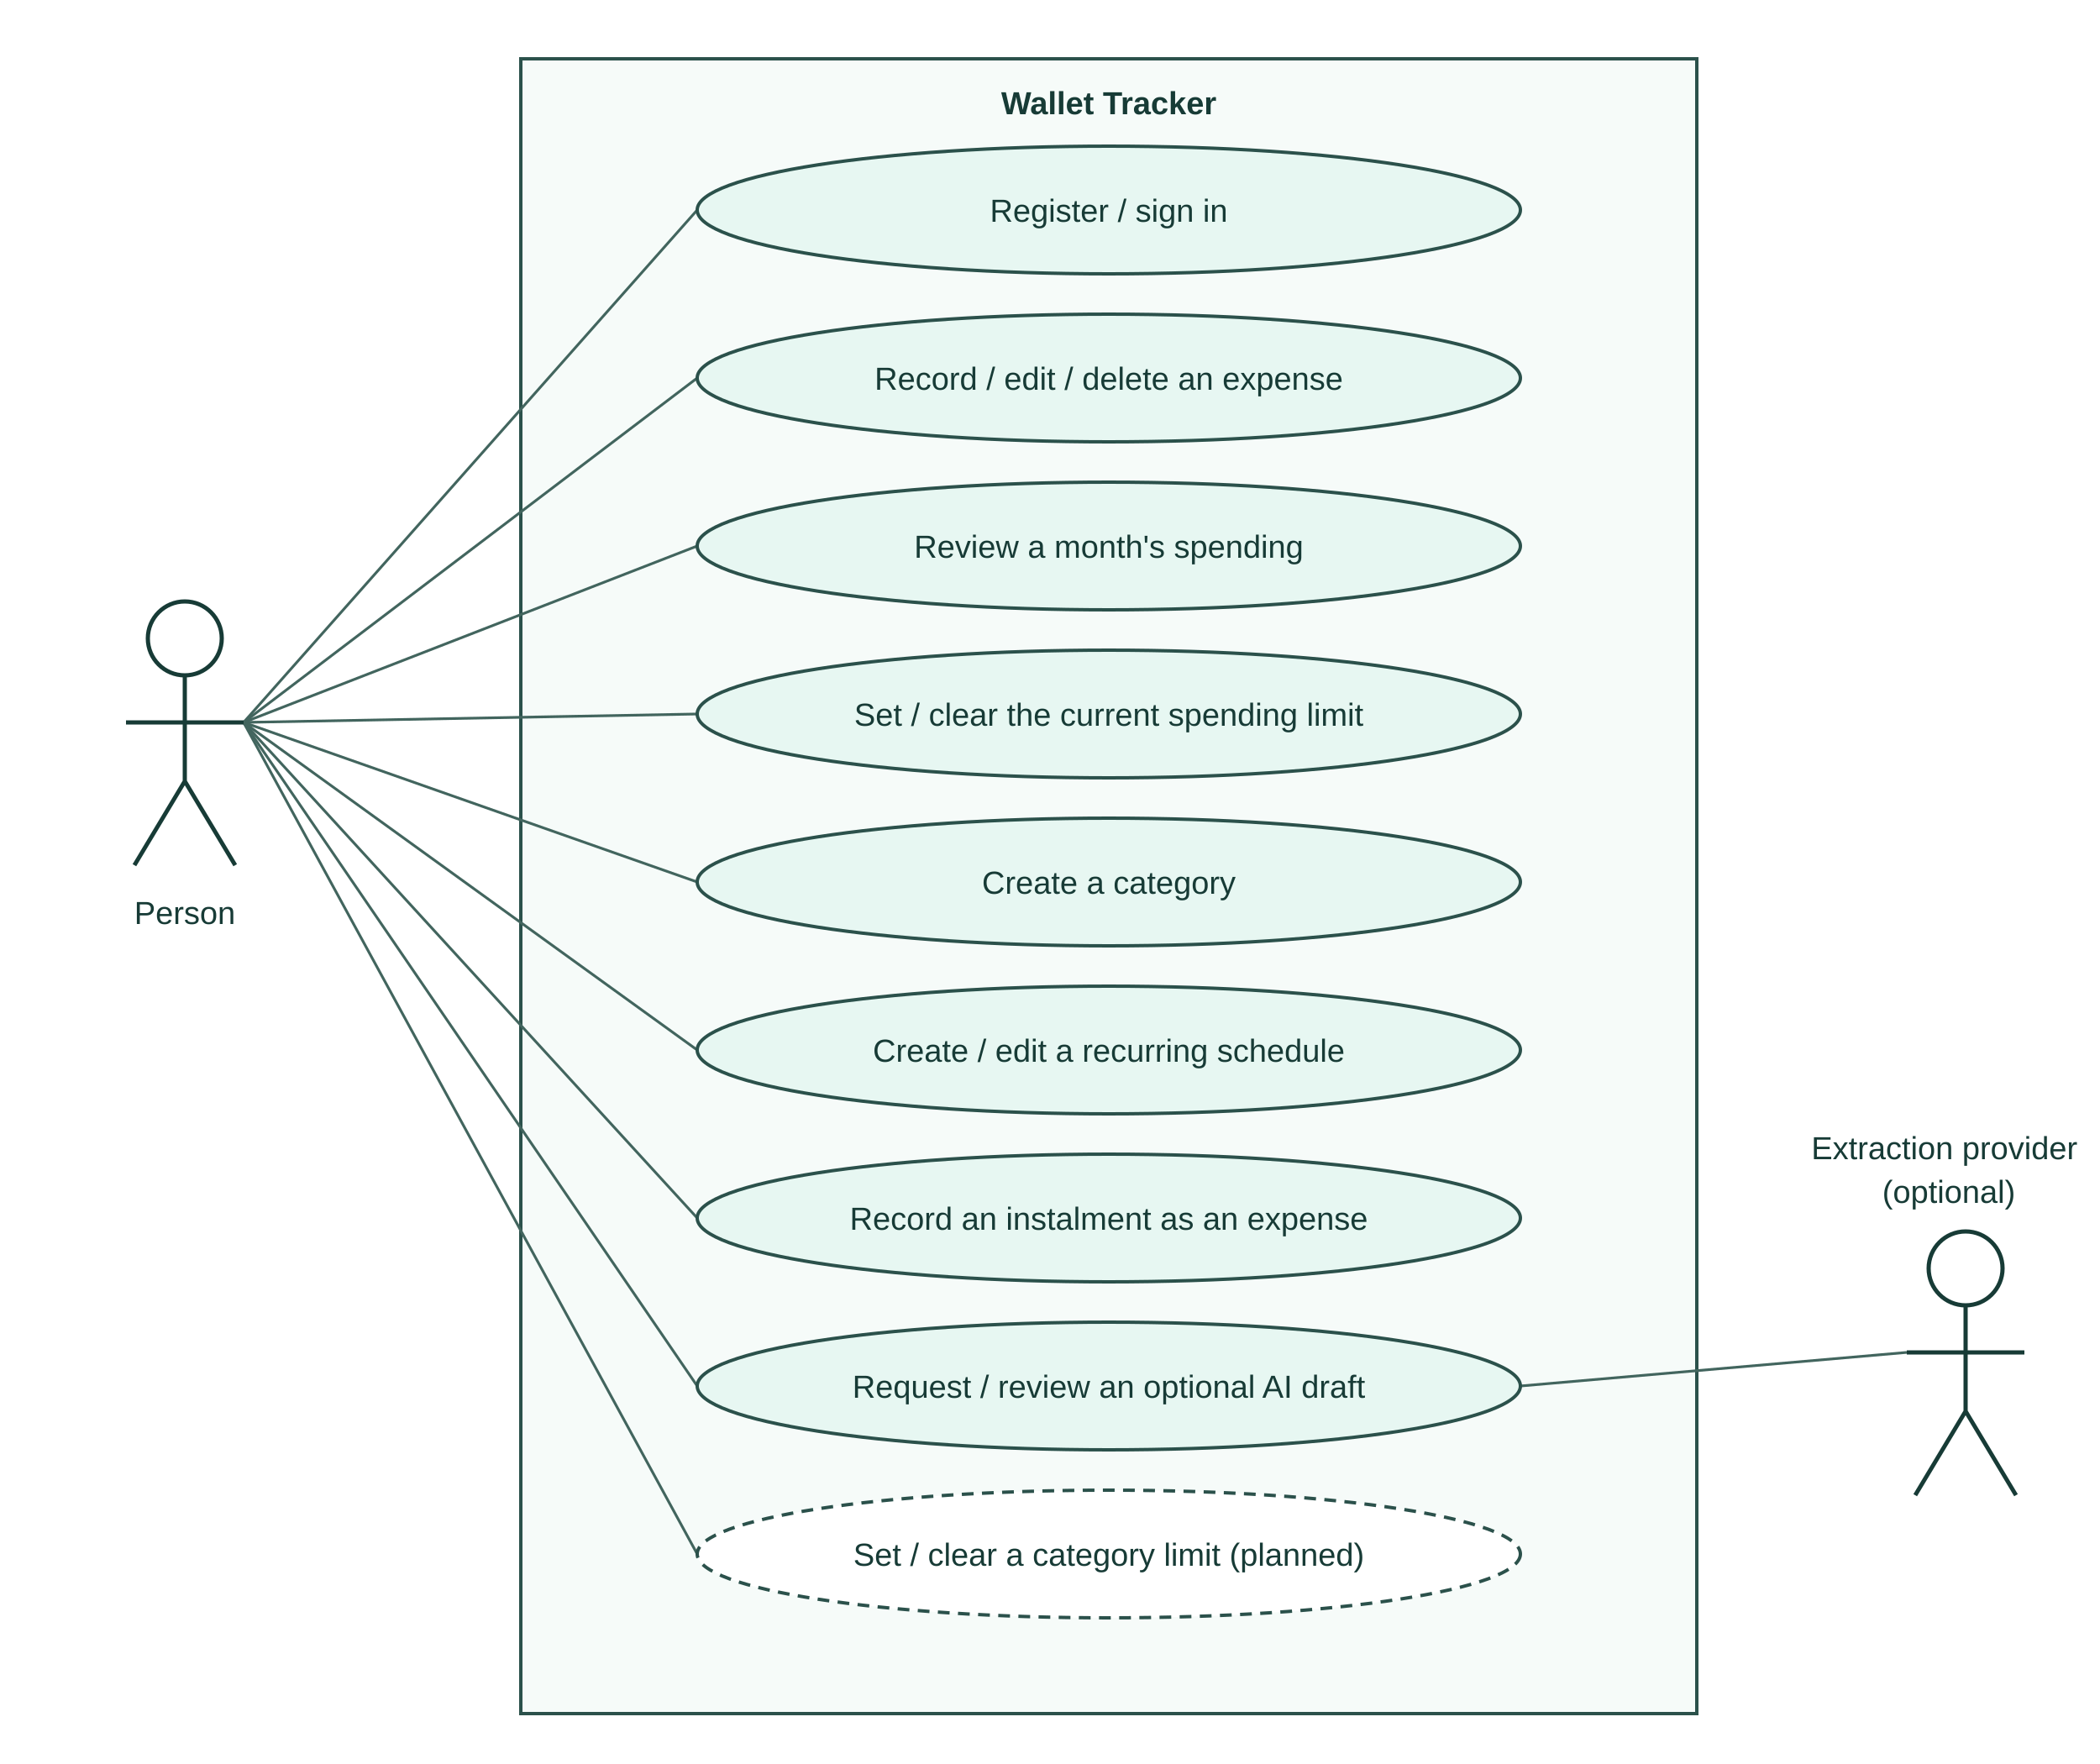
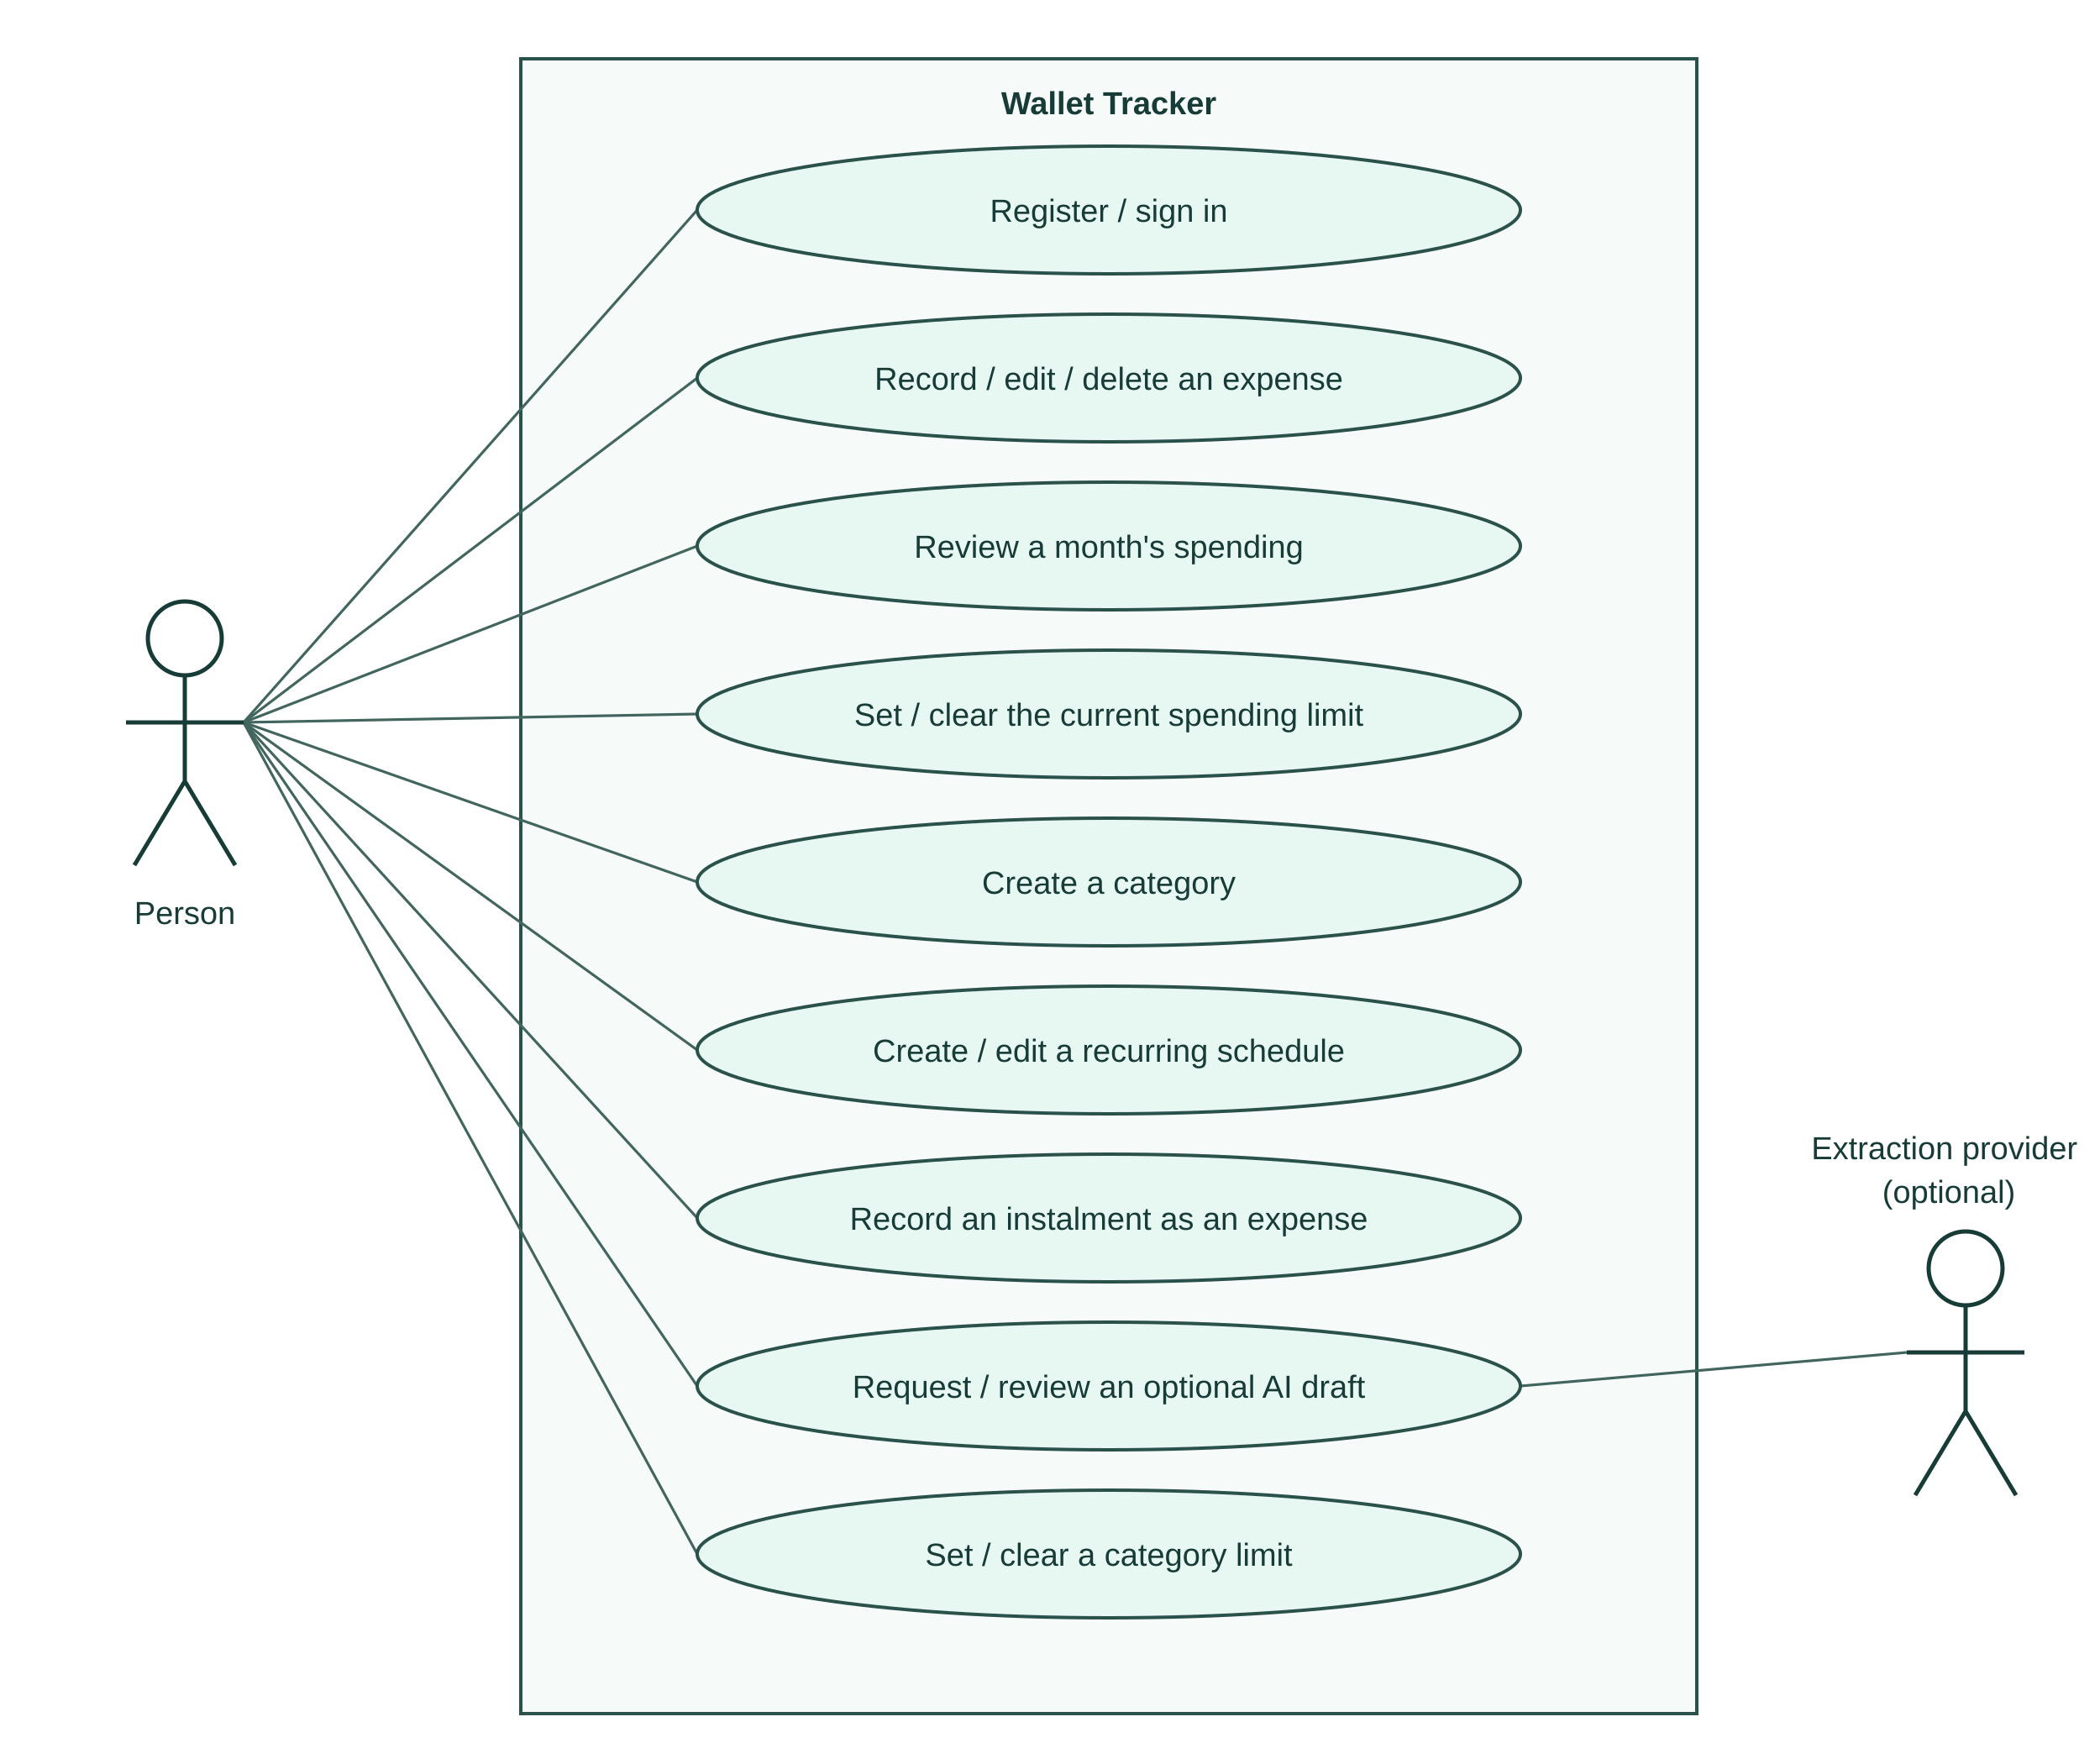
<svg xmlns="http://www.w3.org/2000/svg" width="1250" height="1050" viewBox="0 0 1250 1050" role="img" aria-labelledby="title desc">
  <style>
    text { font-family: Arial, sans-serif; fill: #173b36; font-size: 19px; }
    .boundary { fill: #f6fbf9; stroke: #2b514b; stroke-width: 2; }
    .case { fill: #e7f7f2; stroke: #2b514b; stroke-width: 2; }
    .planned { fill: #ffffff; stroke: #2b514b; stroke-width: 2; stroke-dasharray: 7 5; }
    .line { fill: none; stroke: #42655e; stroke-width: 1.6; }
    .actor { fill: none; stroke: #173b36; stroke-width: 2.5; }
    .label { text-anchor: middle; }
  </style>
  <rect width="1250" height="1050" fill="#ffffff" />
  <rect class="boundary" x="310" y="35" width="700" height="985" />
  <text x="660" y="68" class="label" font-weight="bold">Wallet Tracker</text>
  <g class="line">
    <path d="M145 430 L415 125" />
    <path d="M145 430 L415 225" />
    <path d="M145 430 L415 325" />
    <path d="M145 430 L415 425" />
    <path d="M145 430 L415 525" />
    <path d="M145 430 L415 625" />
    <path d="M145 430 L415 725" />
    <path d="M145 430 L415 825" />
    <path d="M145 430 L415 925" />
    <path d="M905 825 L1135 805" />
  </g>
  <g class="actor">
    <circle cx="110" cy="380" r="22" />
    <path d="M110 402 V465 M75 430 H145 M110 465 L80 515 M110 465 L140 515" />
    <circle cx="1170" cy="755" r="22" />
    <path d="M1170 777 V840 M1135 805 H1205 M1170 840 L1140 890 M1170 840 L1200 890" />
  </g>
  <text class="label" x="110" y="550">Person</text>
  <text class="label" x="1160" y="690">
    <tspan x="1160">Extraction provider</tspan>
    <tspan x="1160" dy="26">(optional)</tspan>
  </text>
  <g class="case">
    <ellipse cx="660" cy="125" rx="245" ry="38" />
    <ellipse cx="660" cy="225" rx="245" ry="38" />
    <ellipse cx="660" cy="325" rx="245" ry="38" />
    <ellipse cx="660" cy="425" rx="245" ry="38" />
    <ellipse cx="660" cy="525" rx="245" ry="38" />
    <ellipse cx="660" cy="625" rx="245" ry="38" />
    <ellipse cx="660" cy="725" rx="245" ry="38" />
    <ellipse cx="660" cy="825" rx="245" ry="38" />
  </g>
-   <ellipse class="planned" cx="660" cy="925" rx="245" ry="38" />
+   <ellipse class="case" cx="660" cy="925" rx="245" ry="38" />
  <g class="label">
    <text x="660" y="132">Register / sign in</text>
    <text x="660" y="232">Record / edit / delete an expense</text>
    <text x="660" y="332">Review a month's spending</text>
    <text x="660" y="432">Set / clear the current spending limit</text>
    <text x="660" y="532">Create a category</text>
    <text x="660" y="632">Create / edit a recurring schedule</text>
    <text x="660" y="732">Record an instalment as an expense</text>
    <text x="660" y="832">Request / review an optional AI draft</text>
-     <text x="660" y="932">Set / clear a category limit (planned)</text>
+     <text x="660" y="932">Set / clear a category limit</text>
  </g>
</svg>
